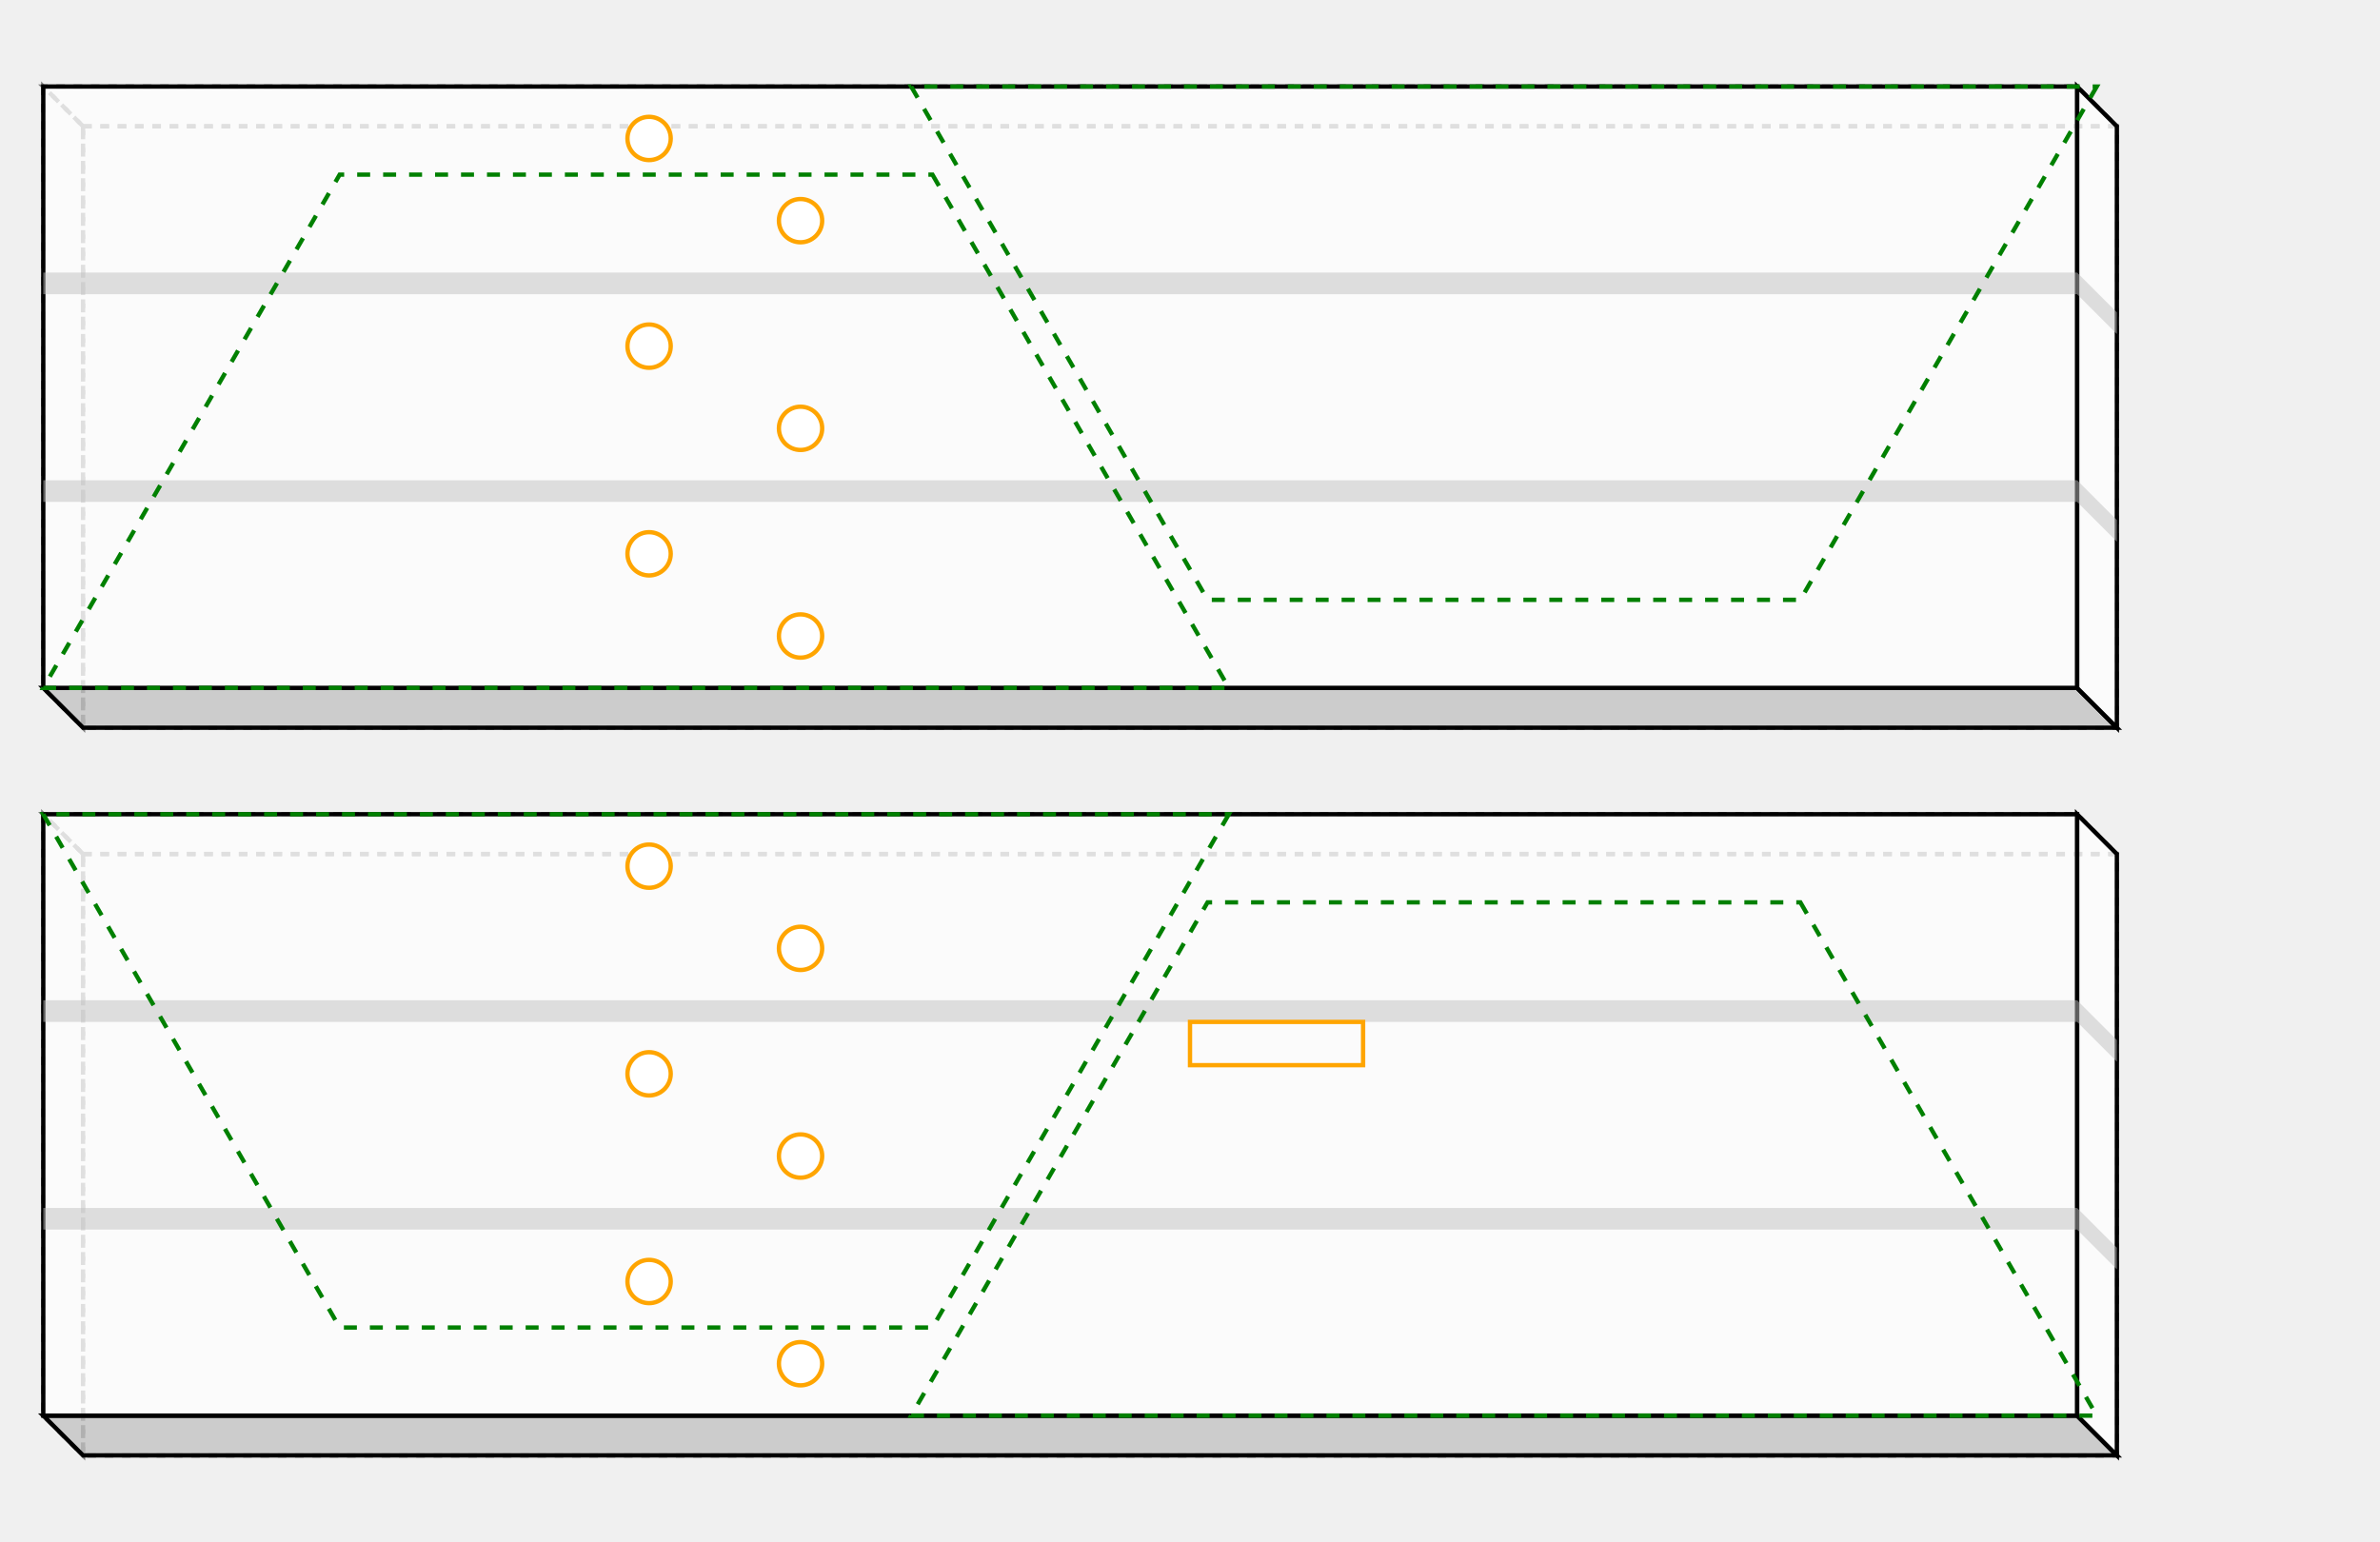
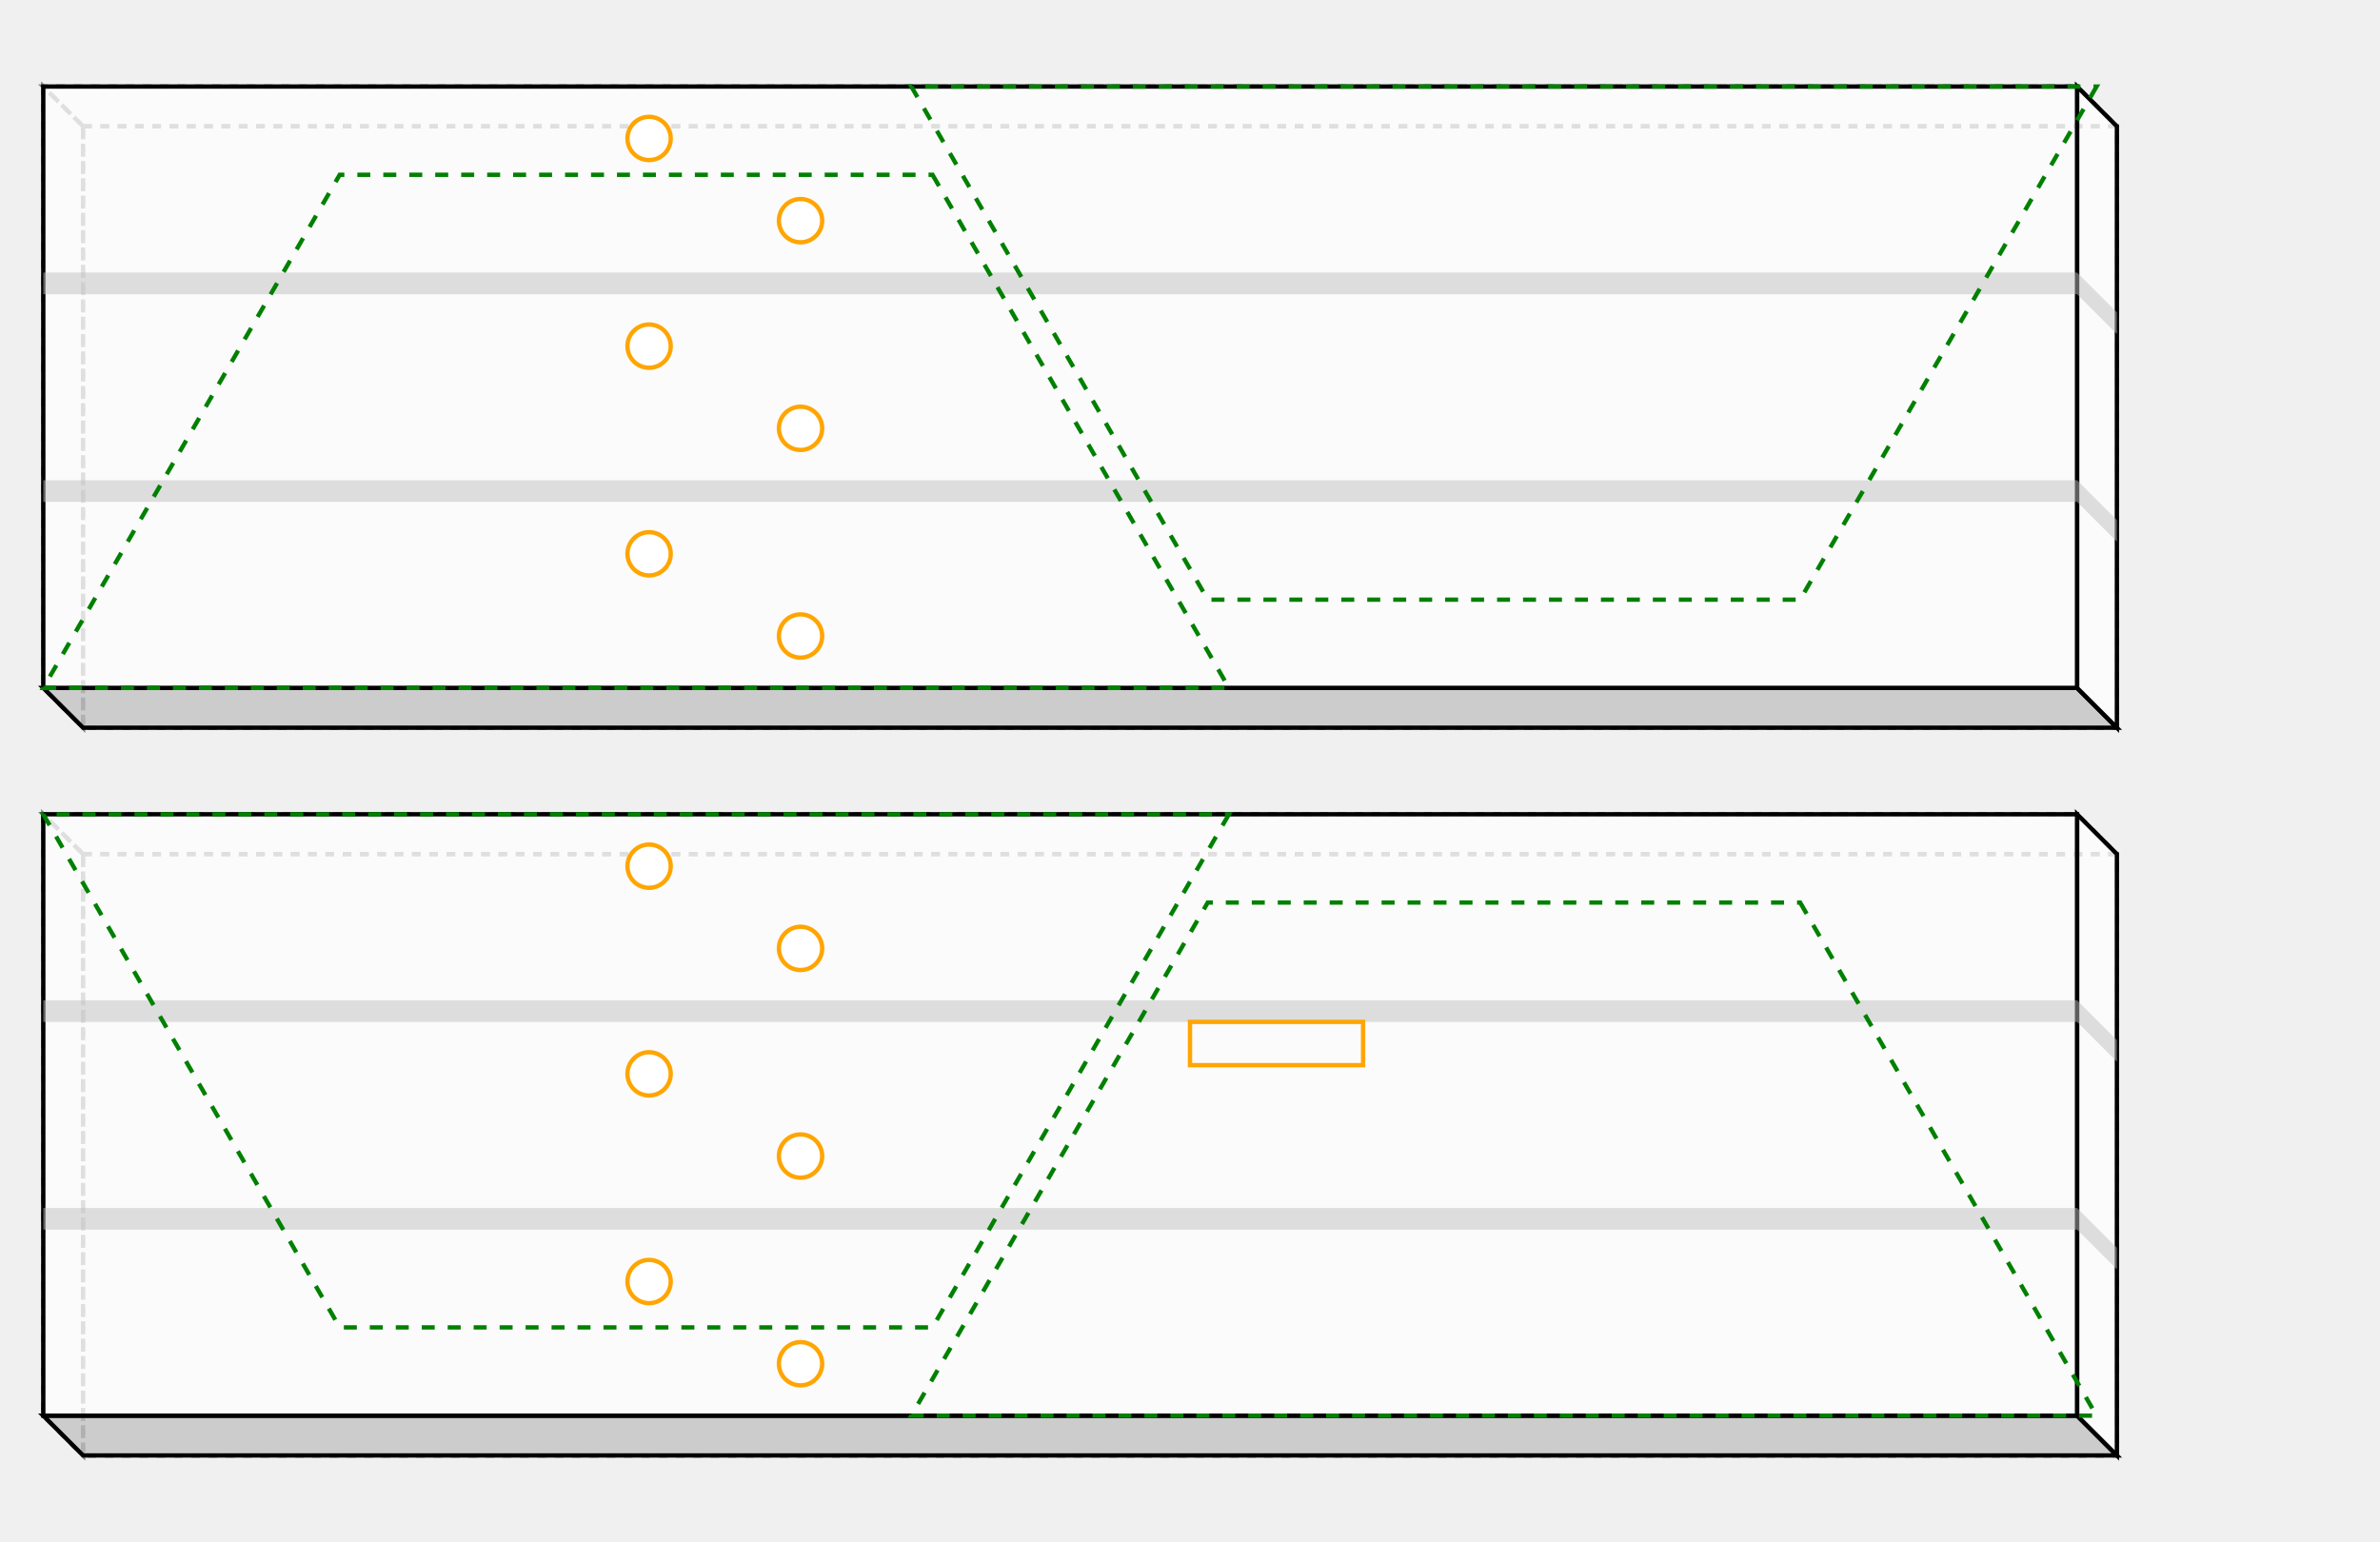
<svg xmlns="http://www.w3.org/2000/svg" width="1100" viewBox="0.0 0.0 550.0 356.4">
-   <polygon fill="none" stroke-width="1" stroke-dasharray="2" stroke="gray" points="19.192,29.192 19.192,168.192 489.192,168.192 489.192,29.192" />
-   <polygon fill="none" stroke-width="1" stroke-dasharray="2" stroke="gray" points="10.0,20.0 10.0,159.0 19.192,168.192 19.192,29.192" />
-   <polygon fill="none" stroke-width="1" stroke-dasharray="2" stroke="gray" points="19.192,29.192 489.192,29.192 480.0,20.0 10.0,20.0" />
-   <polygon fill="rgba(192,192,192,0.75)" stroke-width="1" stroke-dasharray="" stroke="black" points="10.0,159.0 480.0,159.0 489.192,168.192 19.192,168.192" />
-   <polygon fill="rgba(255,255,255,0.75)" stroke-width="1" stroke-dasharray="" stroke="black" points="489.192,29.192 489.192,168.192 480.0,159.0 480.0,20.0" />
+   <polygon fill="none" stroke-width="1" stroke-dasharray="2" stroke="gray" points="19.2,29.2 19.2,168.2 489.2,168.2 489.2,29.2" />
+   <polygon fill="none" stroke-width="1" stroke-dasharray="2" stroke="gray" points="10.0,20.0 10.0,159.0 19.2,168.2 19.2,29.2" />
+   <polygon fill="none" stroke-width="1" stroke-dasharray="2" stroke="gray" points="19.2,29.2 489.2,29.2 480.0,20.0 10.0,20.0" />
+   <polygon fill="rgba(192,192,192,0.75)" stroke-width="1" stroke-dasharray="" stroke="black" points="10.0,159.0 480.0,159.0 489.2,168.2 19.2,168.2" />
+   <polygon fill="rgba(255,255,255,0.75)" stroke-width="1" stroke-dasharray="" stroke="black" points="489.2,29.2 489.2,168.2 480.0,159.0 480.0,20.0" />
  <polygon fill="rgba(255,255,255,0.75)" stroke-width="1" stroke-dasharray="" stroke="black" points="10.0,20.0 480.0,20.0 480.0,159.0 10.0,159.0" />
-   <polygon fill="rgba(192,192,192,0.5)" stroke-width="1" stroke-dasharray="" stroke="none" points="480.0,63.0 489.192,72.192 489.192,77.192 480.0,68.0" />
-   <polygon fill="rgba(192,192,192,0.5)" stroke-width="1" stroke-dasharray="" stroke="none" points="480.0,111.0 489.192,120.192 489.192,125.192 480.0,116.0" />
+   <polygon fill="rgba(192,192,192,0.5)" stroke-width="1" stroke-dasharray="" stroke="none" points="480.0,63.0 489.2,72.2 489.2,77.2 480.0,68.0" />
+   <polygon fill="rgba(192,192,192,0.5)" stroke-width="1" stroke-dasharray="" stroke="none" points="480.0,111.0 489.2,120.2 489.2,125.2 480.0,116.0" />
  <polygon fill="rgba(192,192,192,0.5)" stroke-width="1" stroke-dasharray="" stroke="none" points="10.0,63.0 480.0,63.0 480.0,68.0 10.0,68.0" />
  <polygon fill="rgba(192,192,192,0.5)" stroke-width="1" stroke-dasharray="" stroke="none" points="10.0,111.0 480.0,111.0 480.0,116.0 10.0,116.0" />
  <circle cx="150" cy="32.0" r="5" stroke="orange" fill="white" stroke-width="1" />
  <circle cx="185" cy="51.0" r="5" stroke="orange" fill="white" stroke-width="1" />
  <circle cx="150" cy="80.0" r="5" stroke="orange" fill="white" stroke-width="1" />
  <circle cx="185" cy="99.0" r="5" stroke="orange" fill="white" stroke-width="1" />
  <circle cx="150" cy="128.0" r="5" stroke="orange" fill="white" stroke-width="1" />
  <circle cx="185" cy="147.0" r="5" stroke="orange" fill="white" stroke-width="1" />
-   <polygon fill="none" stroke-width="1" stroke-dasharray="2" stroke="gray" points="19.192,197.385 19.192,336.385 489.192,336.385 489.192,197.385" />
-   <polygon fill="none" stroke-width="1" stroke-dasharray="2" stroke="gray" points="10.0,188.192 10.0,327.192 19.192,336.385 19.192,197.385" />
-   <polygon fill="none" stroke-width="1" stroke-dasharray="2" stroke="gray" points="19.192,197.385 489.192,197.385 480.0,188.192 10.0,188.192" />
-   <polygon fill="rgba(192,192,192,0.75)" stroke-width="1" stroke-dasharray="" stroke="black" points="10.0,327.192 480.0,327.192 489.192,336.385 19.192,336.385" />
-   <polygon fill="rgba(255,255,255,0.75)" stroke-width="1" stroke-dasharray="" stroke="black" points="489.192,197.385 489.192,336.385 480.0,327.192 480.0,188.192" />
-   <polygon fill="rgba(255,255,255,0.75)" stroke-width="1" stroke-dasharray="" stroke="black" points="10.0,188.192 480.0,188.192 480.0,327.192 10.0,327.192" />
-   <polygon fill="rgba(192,192,192,0.5)" stroke-width="1" stroke-dasharray="" stroke="none" points="480.0,231.192 489.192,240.385 489.192,245.385 480.0,236.192" />
-   <polygon fill="rgba(192,192,192,0.5)" stroke-width="1" stroke-dasharray="" stroke="none" points="480.0,279.192 489.192,288.385 489.192,293.385 480.0,284.192" />
-   <polygon fill="rgba(192,192,192,0.5)" stroke-width="1" stroke-dasharray="" stroke="none" points="10.0,231.192 480.0,231.192 480.0,236.192 10.0,236.192" />
-   <polygon fill="rgba(192,192,192,0.5)" stroke-width="1" stroke-dasharray="" stroke="none" points="10.0,279.192 480.0,279.192 480.0,284.192 10.0,284.192" />
-   <circle cx="150" cy="200.192" r="5" stroke="orange" fill="white" stroke-width="1" />
-   <circle cx="185" cy="219.192" r="5" stroke="orange" fill="white" stroke-width="1" />
+   <polygon fill="none" stroke-width="1" stroke-dasharray="2" stroke="gray" points="19.2,197.4 19.2,336.4 489.2,336.4 489.2,197.4" />
+   <polygon fill="none" stroke-width="1" stroke-dasharray="2" stroke="gray" points="10.0,188.2 10.0,327.2 19.2,336.4 19.2,197.4" />
+   <polygon fill="none" stroke-width="1" stroke-dasharray="2" stroke="gray" points="19.2,197.4 489.2,197.4 480.0,188.2 10.0,188.2" />
+   <polygon fill="rgba(192,192,192,0.75)" stroke-width="1" stroke-dasharray="" stroke="black" points="10.0,327.2 480.0,327.2 489.2,336.4 19.2,336.4" />
+   <polygon fill="rgba(255,255,255,0.75)" stroke-width="1" stroke-dasharray="" stroke="black" points="489.2,197.4 489.2,336.4 480.0,327.2 480.0,188.2" />
+   <polygon fill="rgba(255,255,255,0.75)" stroke-width="1" stroke-dasharray="" stroke="black" points="10.0,188.2 480.0,188.2 480.0,327.2 10.0,327.2" />
+   <polygon fill="rgba(192,192,192,0.5)" stroke-width="1" stroke-dasharray="" stroke="none" points="480.0,231.2 489.2,240.4 489.2,245.4 480.0,236.2" />
+   <polygon fill="rgba(192,192,192,0.5)" stroke-width="1" stroke-dasharray="" stroke="none" points="480.0,279.2 489.2,288.4 489.2,293.4 480.0,284.2" />
+   <polygon fill="rgba(192,192,192,0.5)" stroke-width="1" stroke-dasharray="" stroke="none" points="10.0,231.2 480.0,231.2 480.0,236.2 10.0,236.2" />
+   <polygon fill="rgba(192,192,192,0.5)" stroke-width="1" stroke-dasharray="" stroke="none" points="10.0,279.2 480.0,279.2 480.0,284.2 10.0,284.2" />
+   <circle cx="150" cy="200.2" r="5" stroke="orange" fill="white" stroke-width="1" />
+   <circle cx="185" cy="219.2" r="5" stroke="orange" fill="white" stroke-width="1" />
  <rect x="275" y="236.192" width="40" height="10.0" style="fill: none; stroke: orange; stroke-width: 1;" />
-   <circle cx="150" cy="248.192" r="5" stroke="orange" fill="white" stroke-width="1" />
-   <circle cx="185" cy="267.192" r="5" stroke="orange" fill="white" stroke-width="1" />
-   <circle cx="150" cy="296.192" r="5" stroke="orange" fill="white" stroke-width="1" />
-   <circle cx="185" cy="315.192" r="5" stroke="orange" fill="white" stroke-width="1" />
-   <polygon fill="none" stroke-width="1" stroke-dasharray="3" stroke="green" points="215.483,40.364 283.978,159.0 10.0,159.0 78.494,40.364" />
-   <polygon fill="none" stroke-width="1" stroke-dasharray="3" stroke="green" points="484.543,20 416.049,138.636 279.06,138.636 210.566,20" />
-   <polygon fill="none" stroke-width="1" stroke-dasharray="3" stroke="green" points="283.978,188.192 215.483,306.828 78.494,306.828 10.0,188.192" />
-   <polygon fill="none" stroke-width="1" stroke-dasharray="3" stroke="green" points="416.049,208.557 484.543,327.192 210.566,327.192 279.06,208.557" />
+   <circle cx="150" cy="248.2" r="5" stroke="orange" fill="white" stroke-width="1" />
+   <circle cx="185" cy="267.2" r="5" stroke="orange" fill="white" stroke-width="1" />
+   <circle cx="150" cy="296.2" r="5" stroke="orange" fill="white" stroke-width="1" />
+   <circle cx="185" cy="315.2" r="5" stroke="orange" fill="white" stroke-width="1" />
+   <polygon fill="none" stroke-width="1" stroke-dasharray="3" stroke="green" points="215.5,40.4 284.0,159.0 10.0,159.0 78.5,40.4" />
+   <polygon fill="none" stroke-width="1" stroke-dasharray="3" stroke="green" points="484.5,20.0 416.0,138.6 279.1,138.6 210.6,20.0" />
+   <polygon fill="none" stroke-width="1" stroke-dasharray="3" stroke="green" points="284.0,188.2 215.5,306.8 78.5,306.8 10.0,188.2" />
+   <polygon fill="none" stroke-width="1" stroke-dasharray="3" stroke="green" points="416.0,208.6 484.5,327.2 210.6,327.2 279.1,208.6" />
</svg>
